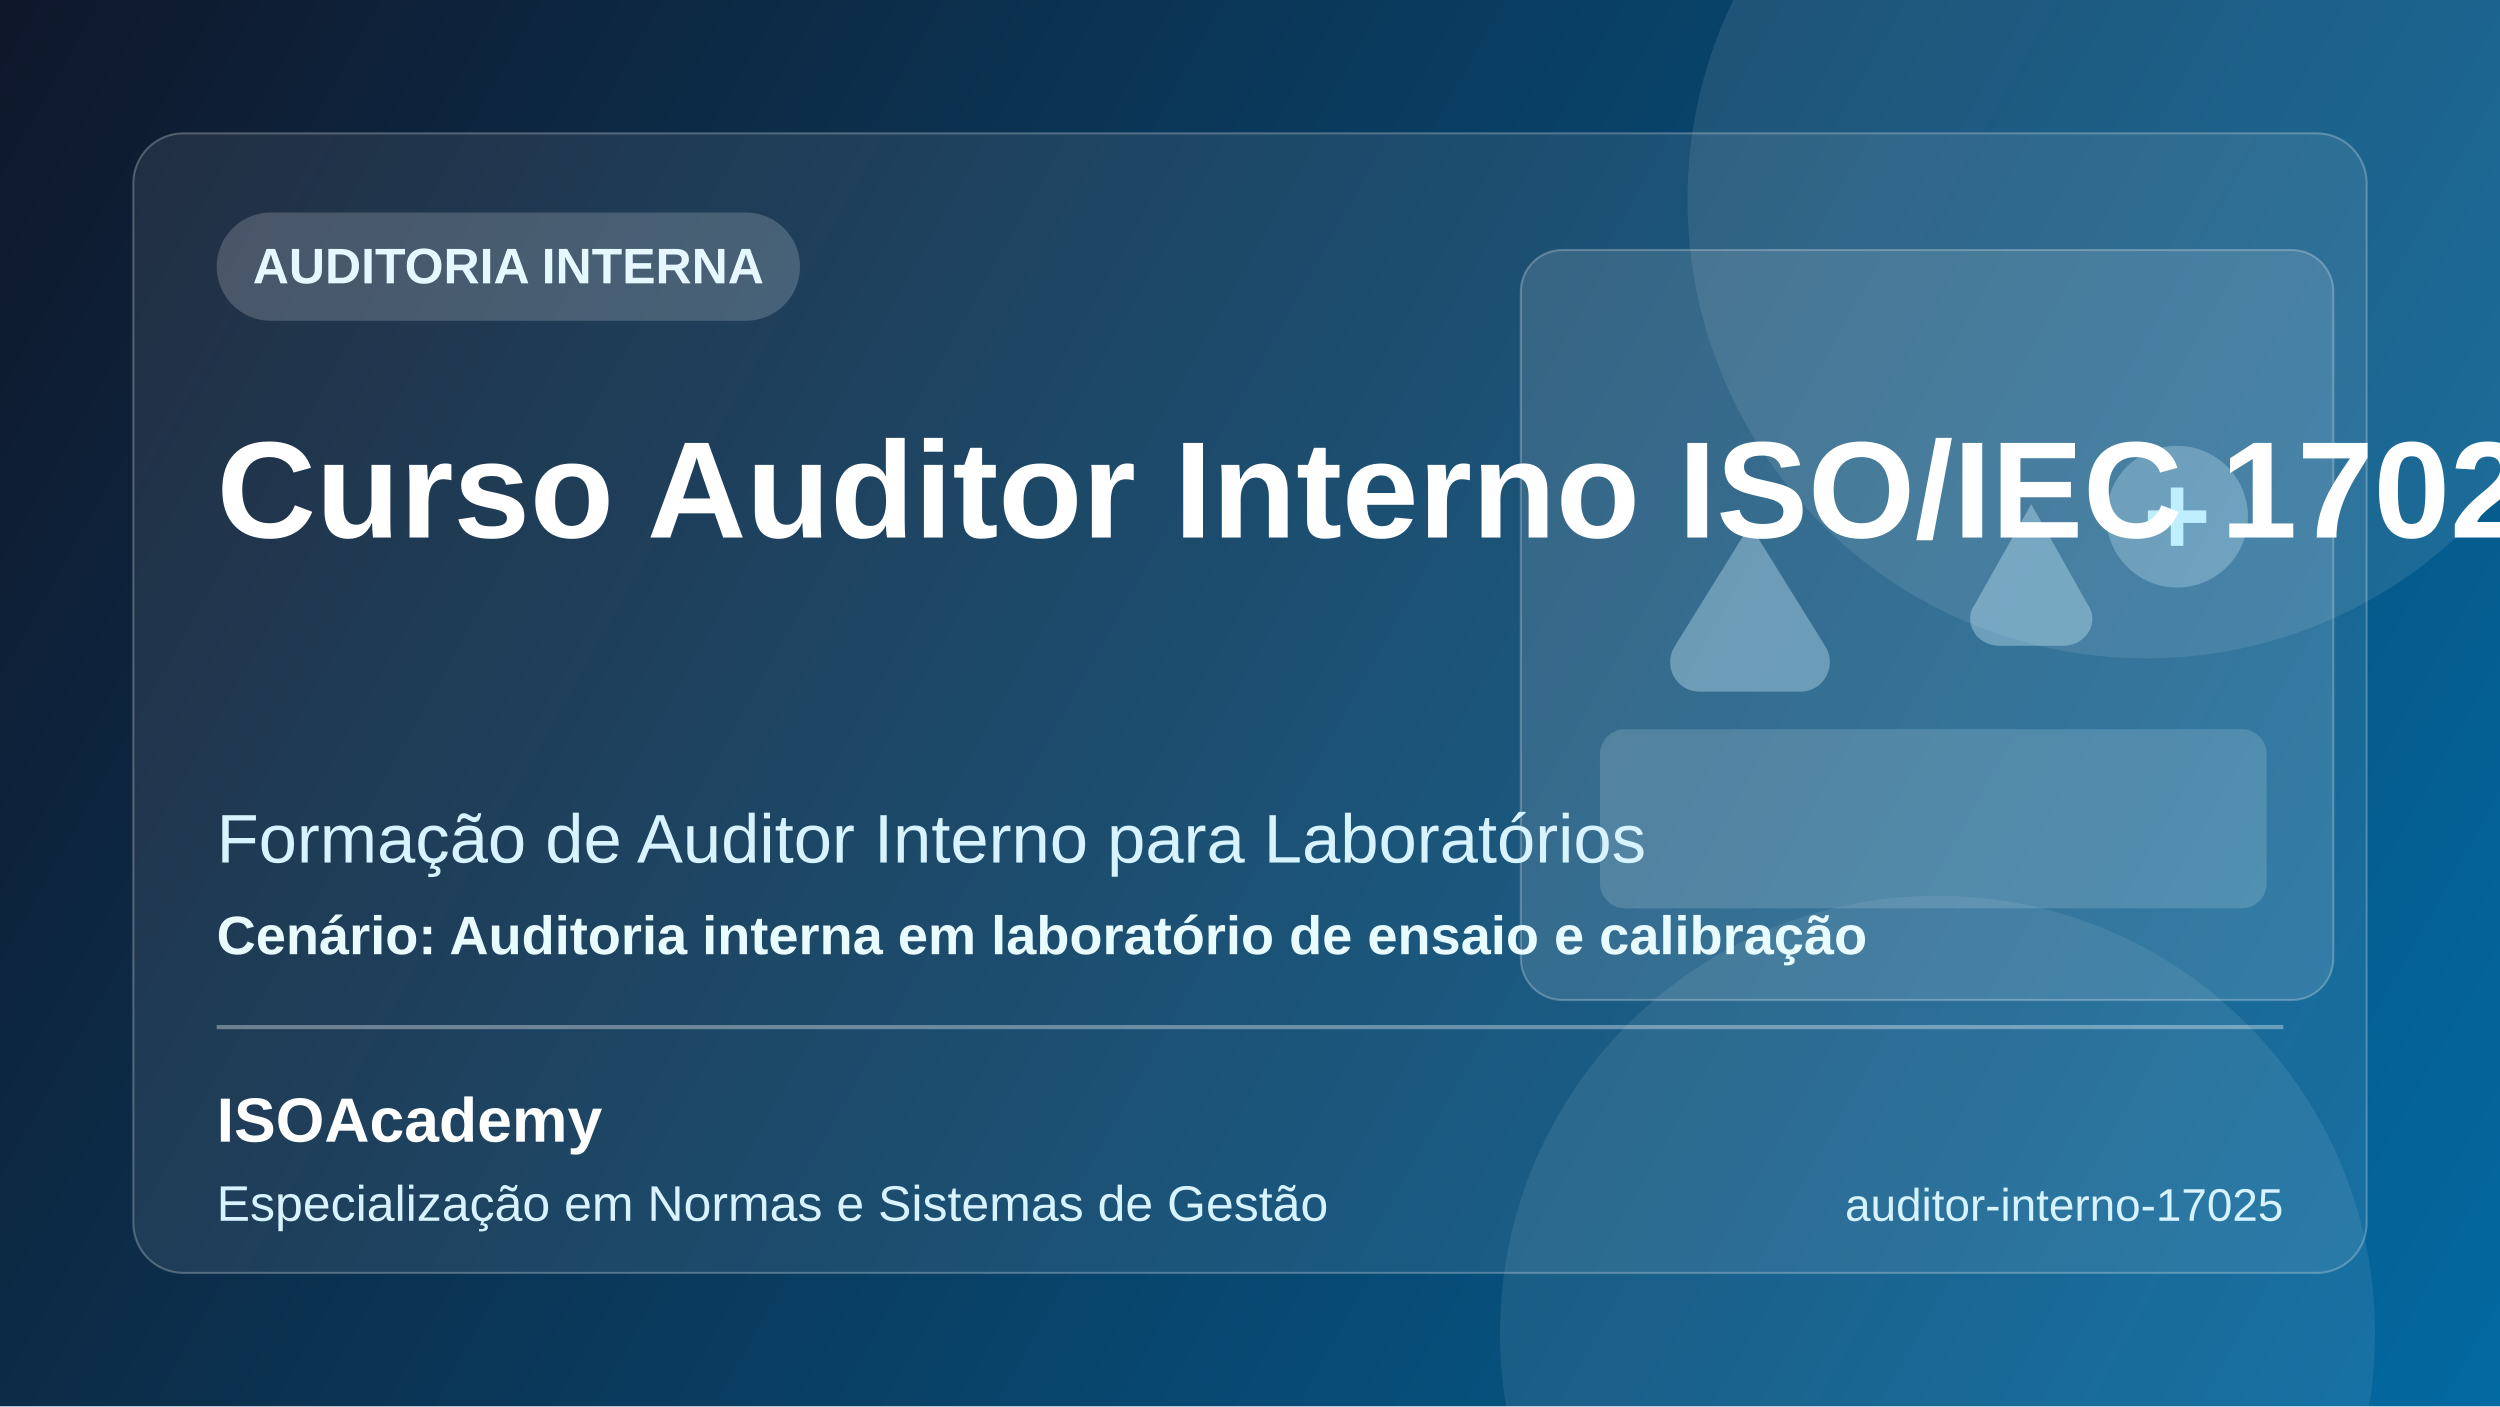
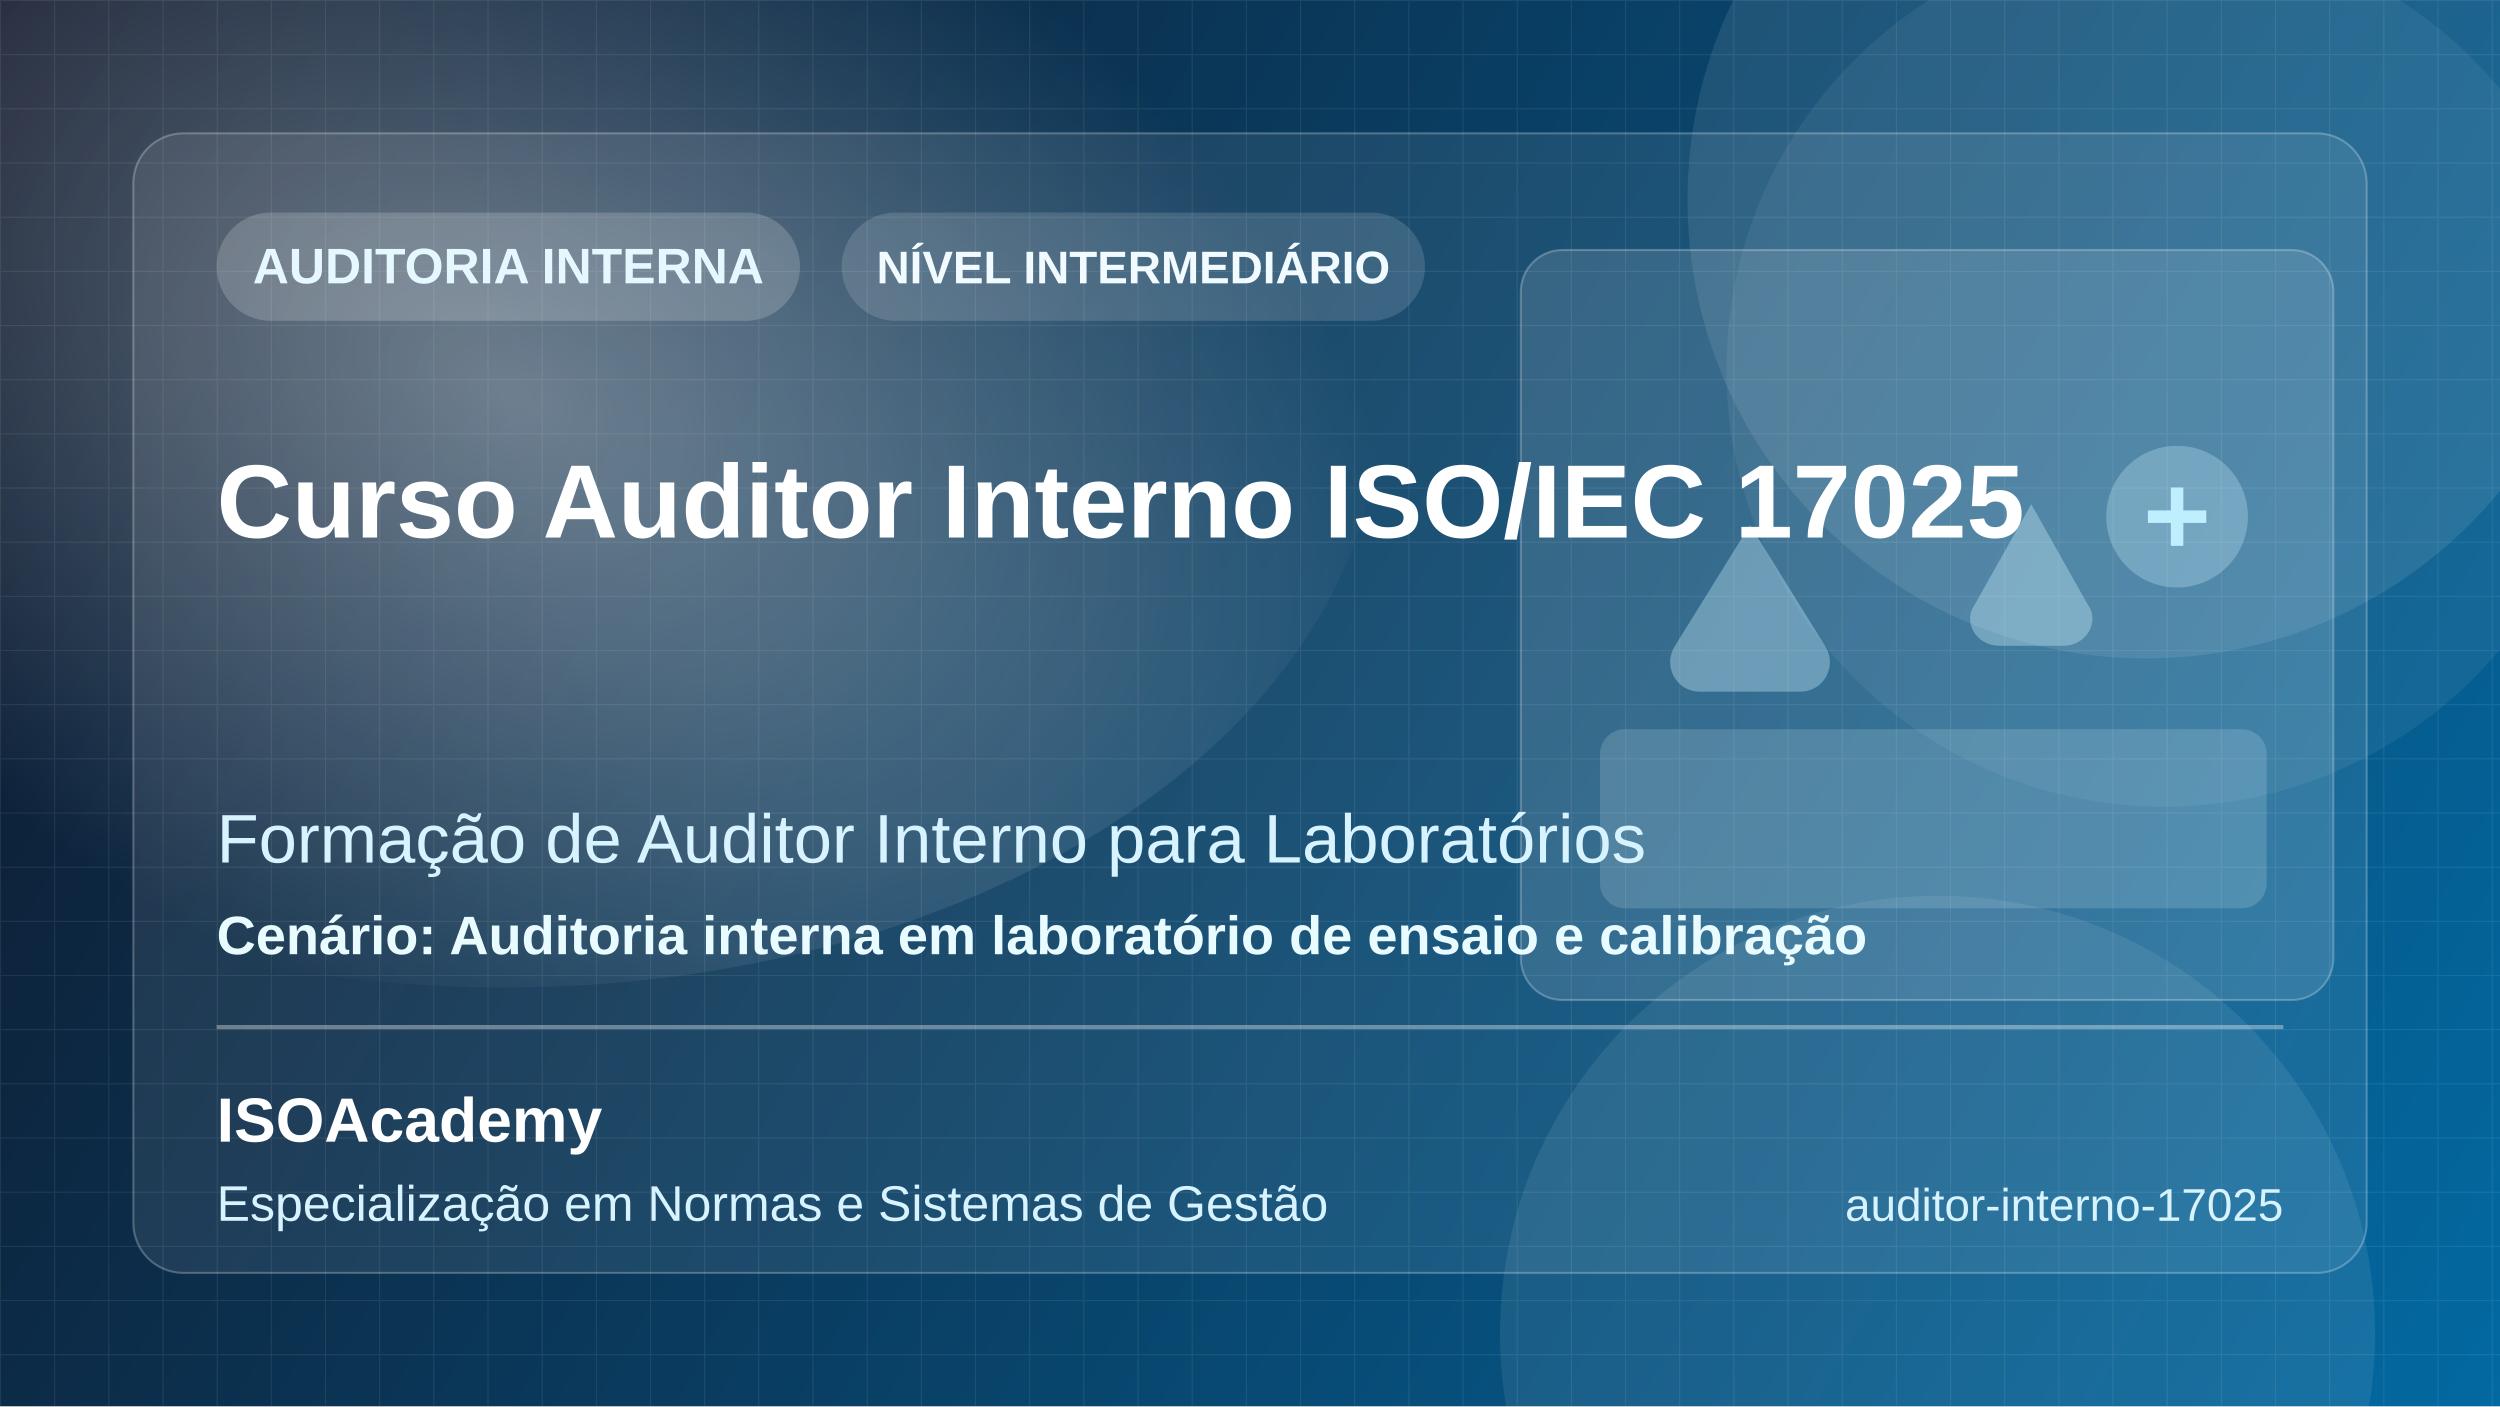
<svg xmlns="http://www.w3.org/2000/svg" width="1200" height="675" viewBox="0 0 1200 675" fill="none">
  <defs>
    <linearGradient id="bg" x1="0" y1="0" x2="1200" y2="675" gradientUnits="userSpaceOnUse">
      <stop stop-color="#0F172A" />
      <stop offset="1" stop-color="#0369A1" />
    </linearGradient>
+     <radialGradient id="glow" cx="0" cy="0" r="1" gradientUnits="userSpaceOnUse" gradientTransform="translate(248 190) rotate(28) scale(460 300)">
+       <stop stop-color="#FFFFFF" stop-opacity="0.35" />
+       <stop offset="1" stop-color="#FFFFFF" stop-opacity="0" />
+     </radialGradient>
+     <pattern id="grid" width="26" height="26" patternUnits="userSpaceOnUse">
+       <path d="M26 0H0V26" fill="none" stroke="#FFFFFF" stroke-opacity="0.08" />
+     </pattern>
  </defs>
  <rect width="1200" height="675" fill="url(#bg)" />
+   <rect width="1200" height="675" fill="url(#grid)" />
+   <ellipse cx="242" cy="194" rx="420" ry="280" fill="url(#glow)" />
  <circle cx="1030" cy="96" r="220" fill="#ffffff" fill-opacity="0.09" />
  <circle cx="930" cy="640" r="210" fill="#ffffff" fill-opacity="0.08" />
+   <rect x="860" y="-60" width="420" height="420" rx="210" fill="#ffffff" fill-opacity="0.06" transform="rotate(8 860 -60)" />
  <rect x="64" y="64" width="1072" height="547" rx="24" fill="#ffffff" fill-opacity="0.08" stroke="#ffffff" stroke-opacity="0.25" />
  <rect x="730" y="120" width="390" height="360" rx="20" fill="#ffffff" fill-opacity="0.12" stroke="#ffffff" stroke-opacity="0.25" />
  <rect x="768" y="350" width="320" height="86" rx="12" fill="#E9FAFF" fill-opacity="0.16" />
  <path d="M840 192V252L804 310C798 319 804 332 816 332H864C876 332 882 319 876 310L840 252V192" fill="#D2F4FF" fill-opacity="0.35" />
  <path d="M975 190V242L948 290C942 298 948 310 960 310H990C1002 310 1008 298 1002 290L975 242V190" fill="#D2F4FF" fill-opacity="0.35" />
  <circle cx="1045" cy="248" r="34" fill="#D2F4FF" fill-opacity="0.28" />
  <line x1="1031" y1="248" x2="1059" y2="248" stroke="#BFEFFF" stroke-width="6" />
  <line x1="1045" y1="234" x2="1045" y2="262" stroke="#BFEFFF" stroke-width="6" />
  <rect x="104" y="102" width="280" height="52" rx="26" fill="#ffffff" fill-opacity="0.18" />
  <text x="244" y="136" fill="#E6F8FF" font-family="Arial, Helvetica, sans-serif" font-size="24" font-weight="700" text-anchor="middle">AUDITORIA INTERNA</text>
-   <text x="104" y="258" fill="#ffffff" font-family="Arial, Helvetica, sans-serif" font-size="66" font-weight="800">Curso Auditor Interno ISO/IEC 17025</text>
+   <rect x="404" y="102" width="280" height="52" rx="26" fill="#ffffff" fill-opacity="0.14" />
+   <text x="544" y="136" fill="#F1FBFF" font-family="Arial, Helvetica, sans-serif" font-size="22" font-weight="700" text-anchor="middle">NÍVEL INTERMEDIÁRIO</text>
+   <text x="104" y="258" fill="#ffffff" font-family="Arial, Helvetica, sans-serif" font-size="50" font-weight="800">Curso Auditor Interno ISO/IEC 17025</text>
  <text x="104" y="414" fill="#D7F3FF" font-family="Arial, Helvetica, sans-serif" font-size="33" font-weight="500">Formação de Auditor Interno para Laboratórios</text>
  <text x="104" y="458" fill="#E8FBFF" font-family="Arial, Helvetica, sans-serif" font-size="26" font-weight="600">Cenário: Auditoria interna em laboratório de ensaio e calibração</text>
  <rect x="104" y="492" width="992" height="2" fill="#ffffff" fill-opacity="0.35" />
  <text x="104" y="548" fill="#ffffff" font-family="Arial, Helvetica, sans-serif" font-size="30" font-weight="700">ISOAcademy</text>
  <text x="104" y="586" fill="#D7F3FF" font-family="Arial, Helvetica, sans-serif" font-size="24">Especialização em Normas e Sistemas de Gestão</text>
  <text x="1096" y="586" fill="#D7F3FF" font-family="Arial, Helvetica, sans-serif" font-size="22" text-anchor="end">auditor-interno-17025</text>
</svg>
